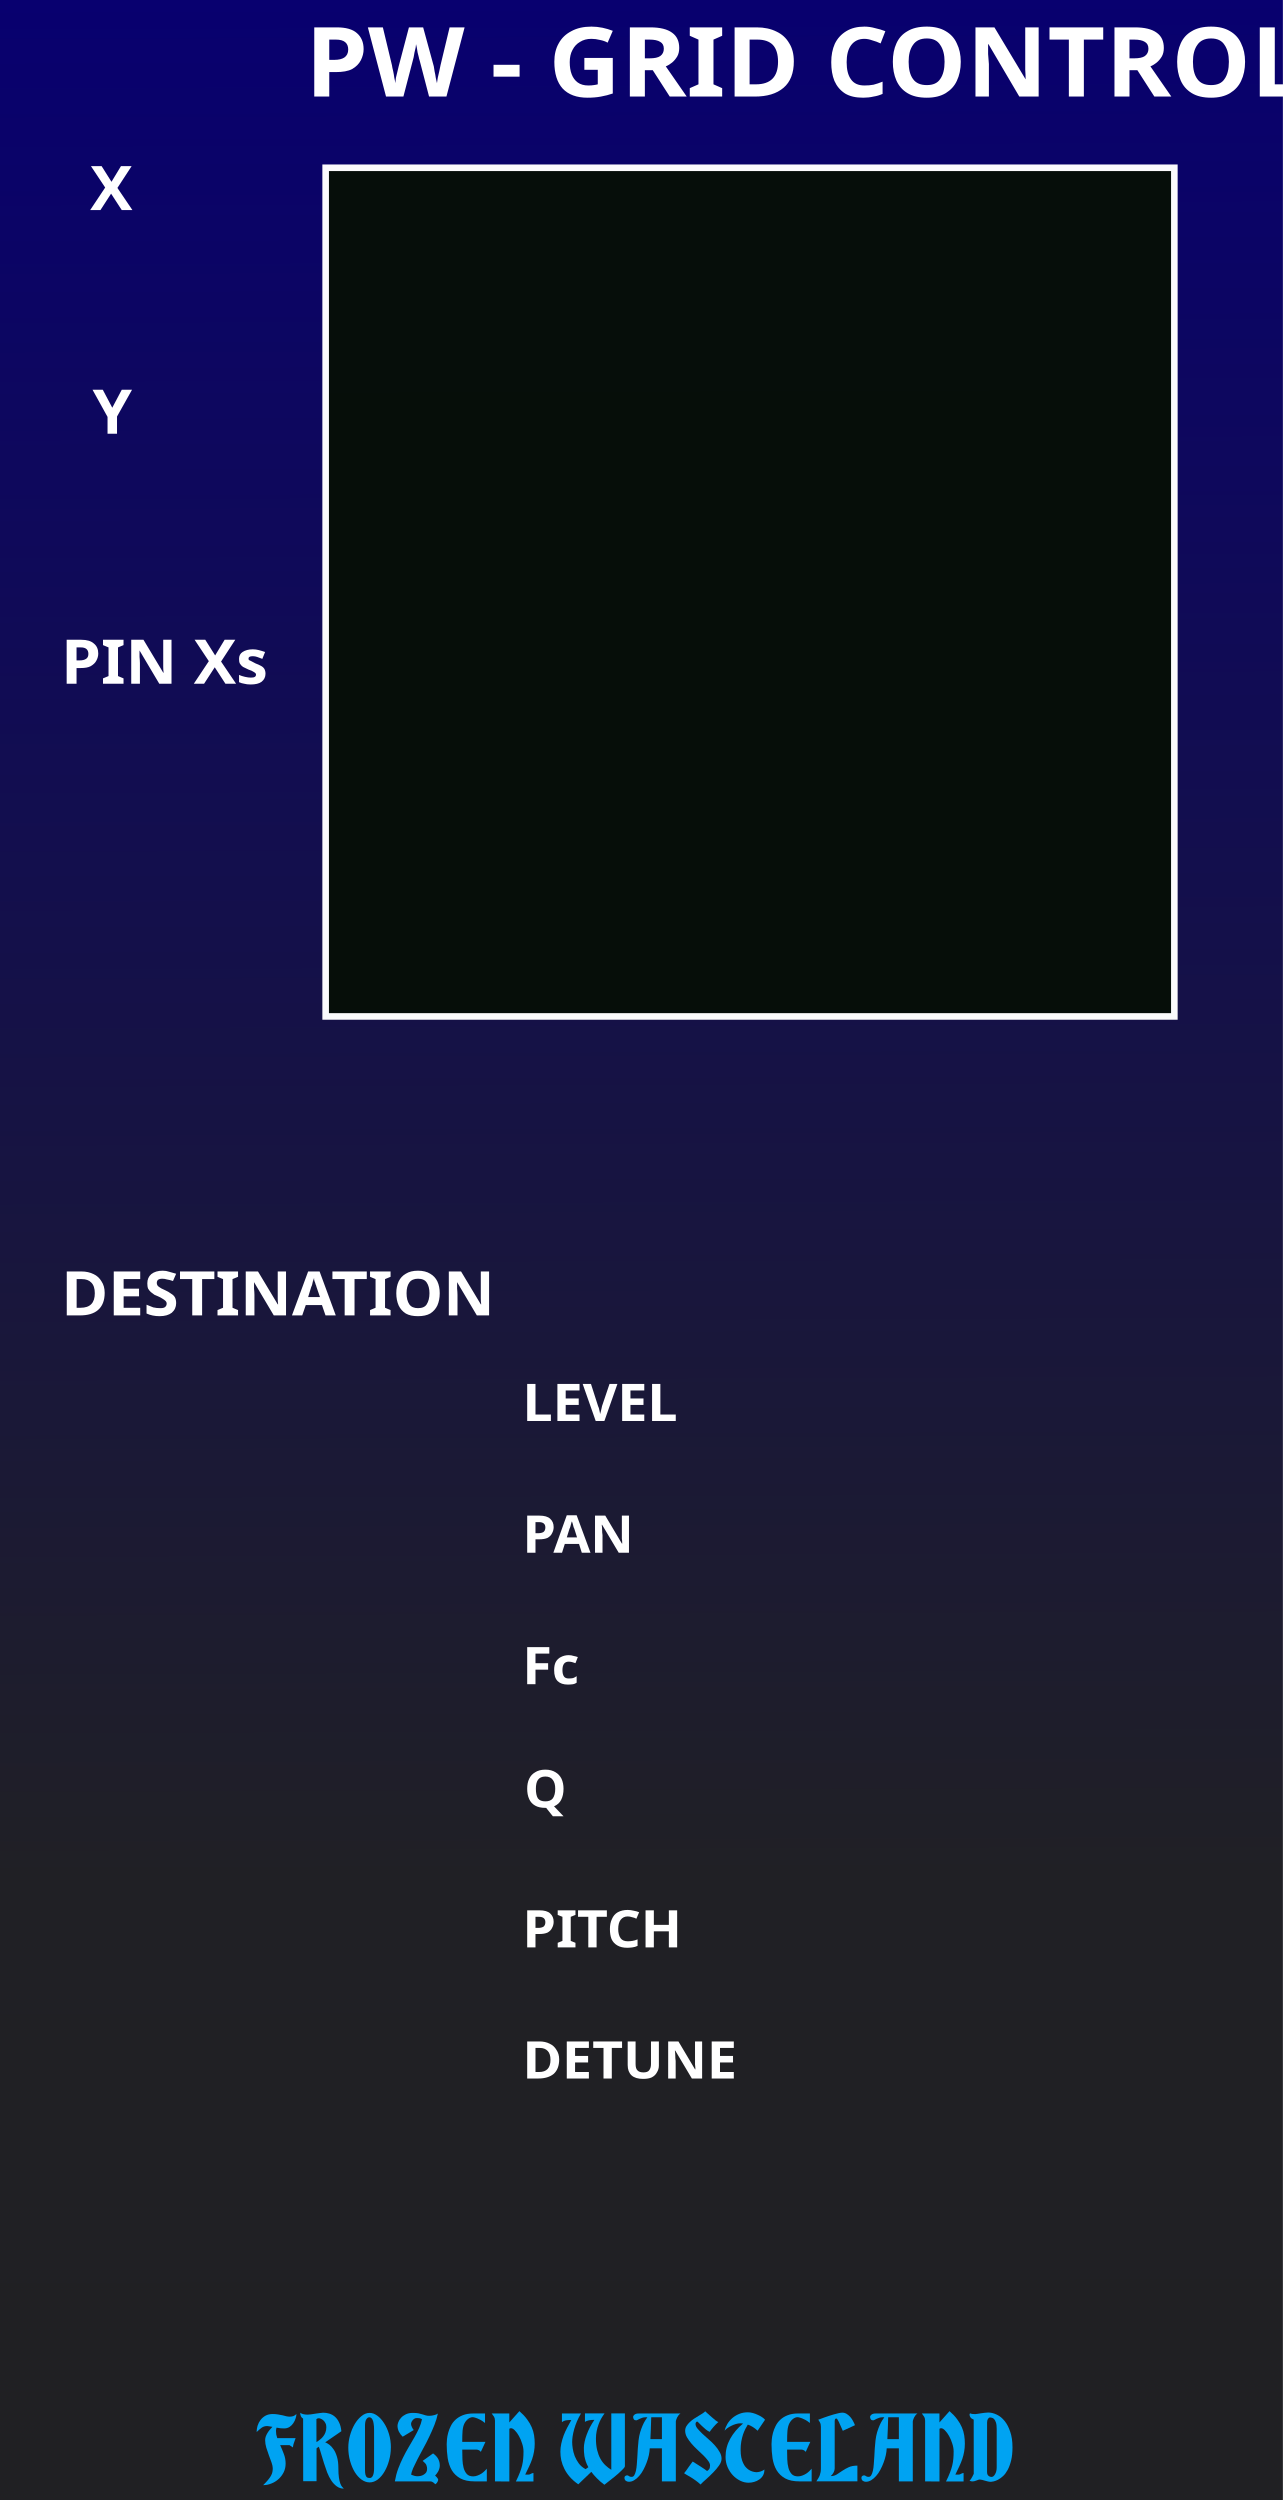
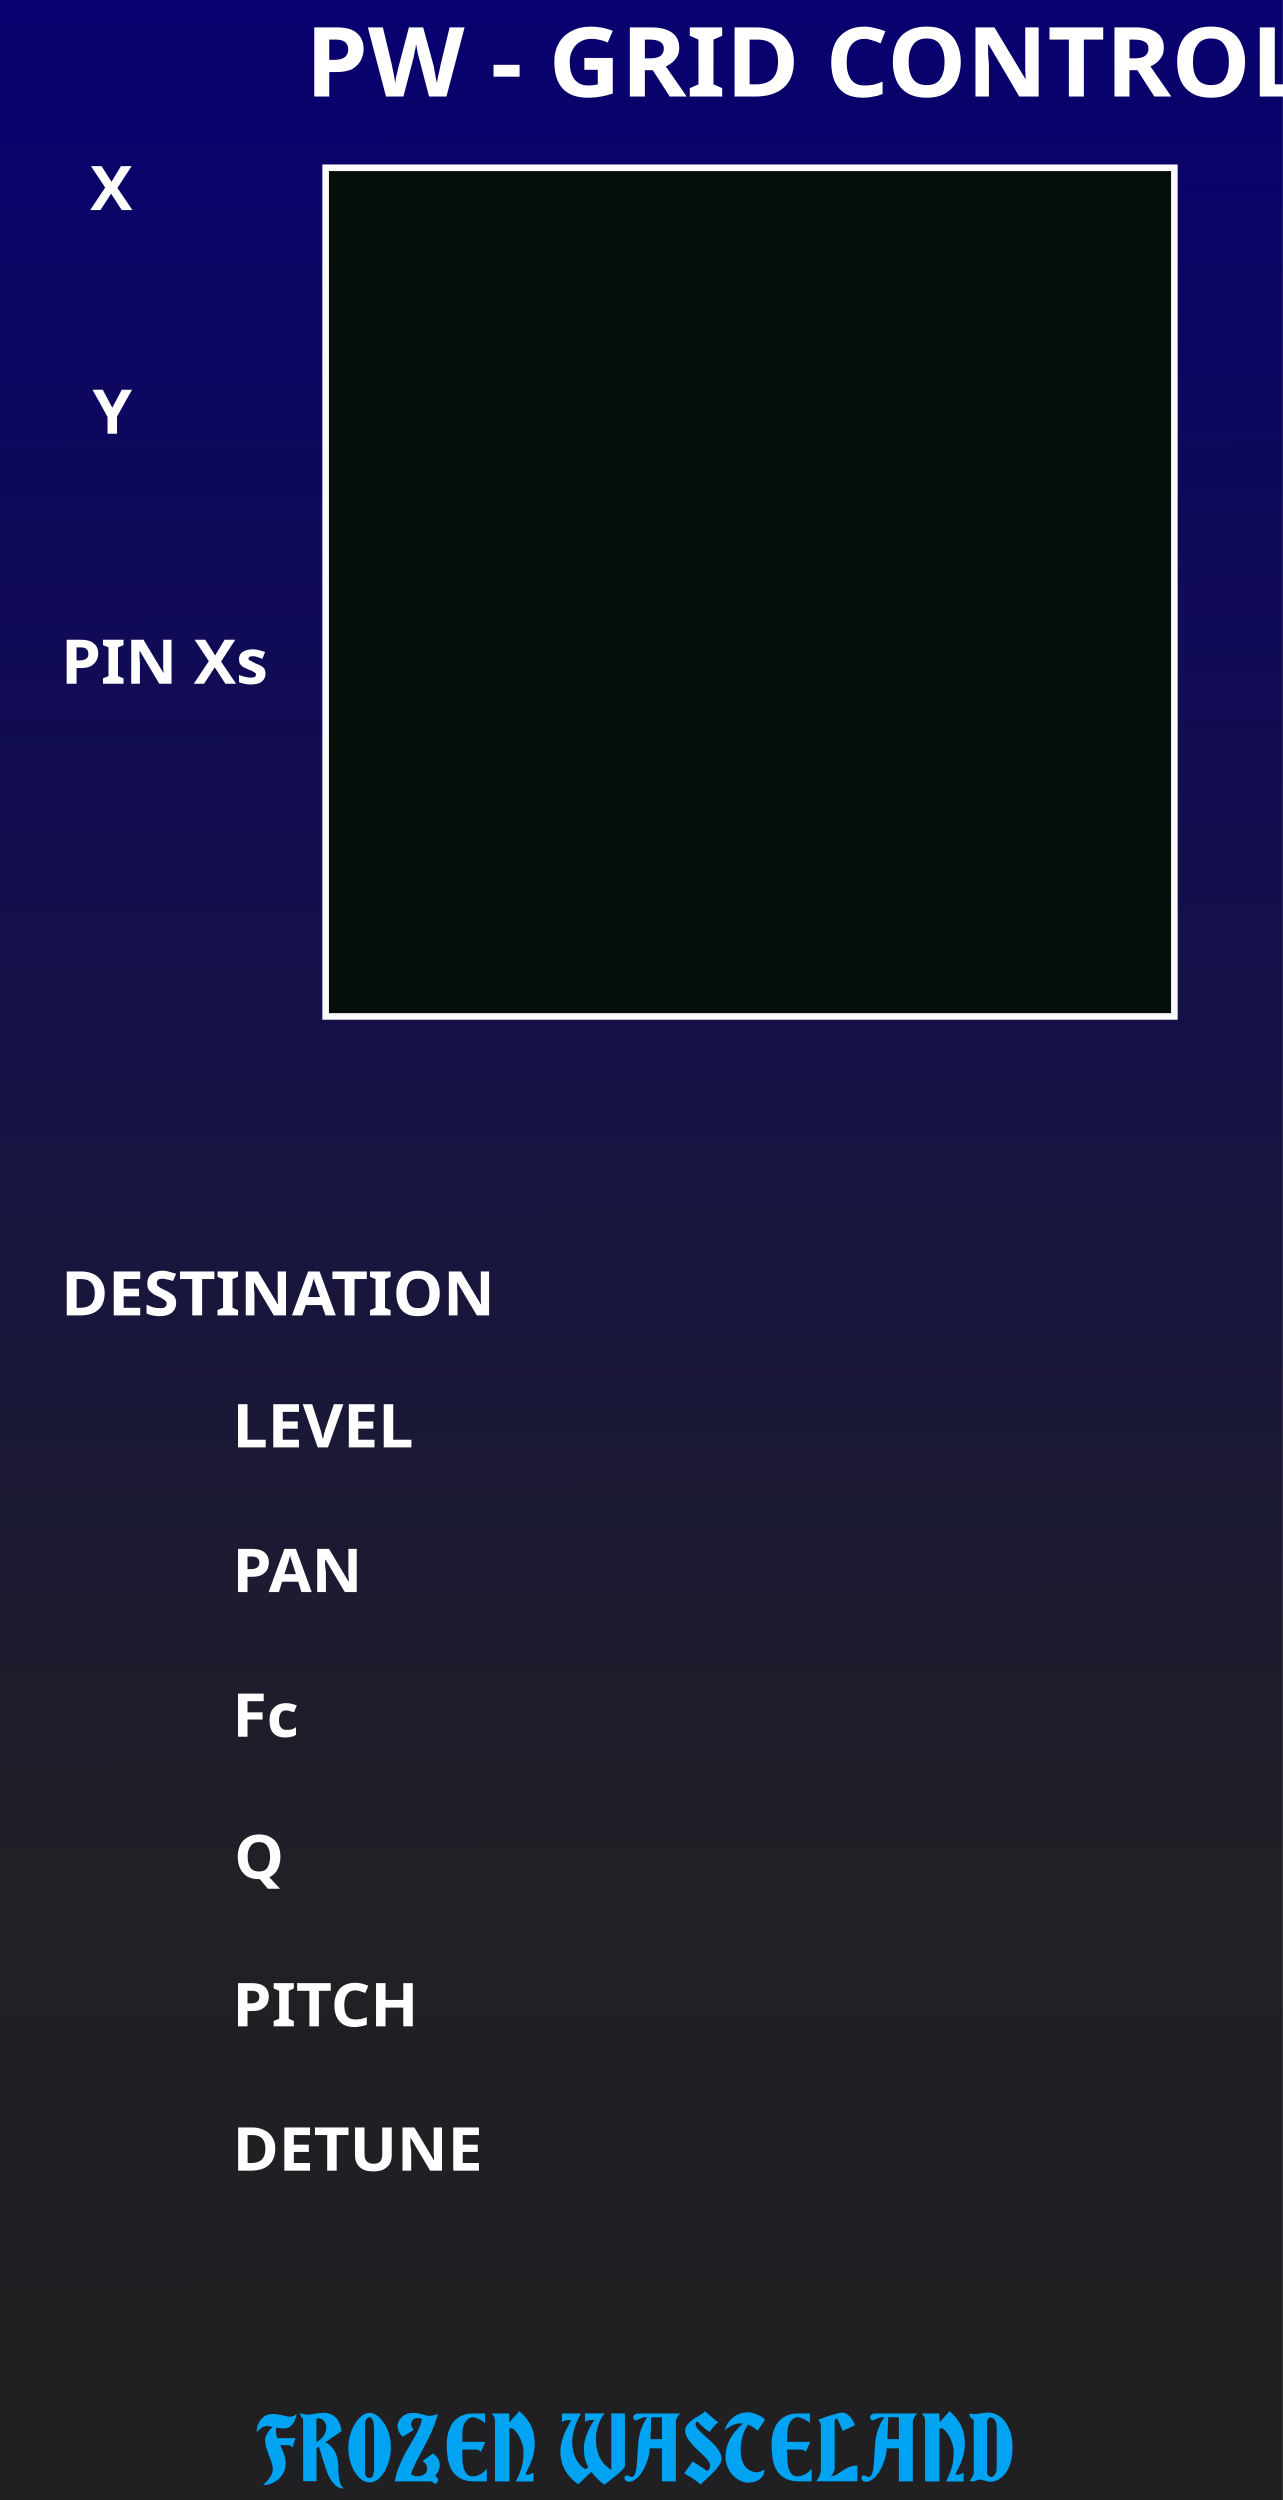
<svg xmlns="http://www.w3.org/2000/svg" xmlns:xlink="http://www.w3.org/1999/xlink" width="195" height="380" viewBox="0 0 51.594 100.542" version="1.1" id="svg11003">
  <defs id="defs10997">
    <linearGradient id="linearGradient4047">
      <stop style="stop-color:#202022;stop-opacity:1;" offset="0" id="stop3387" />
      <stop style="stop-color:#202025;stop-opacity:1;" offset=".3" id="stop3388" />
      <stop style="stop-color:#08006f;stop-opacity:1;" offset="1" id="stop3389" />
    </linearGradient>
    <linearGradient xlink:href="#linearGradient4047" id="linearGradient4049" x1="35.418" y1="158.333" x2="35.22" y2="50.462" gradientUnits="userSpaceOnUse" gradientTransform="matrix(0.5408089,0,0,1.00145,16.09922,-0.1464835)" />
  </defs>
  <g id="layer1" transform="translate(-35.14631,-50.389)">
    <path id="path33493" d="M 35.146,50.389 H 86.74 V 150.931 H 35.146 Z m 0,0" style="fill:url(#linearGradient4049);fill-opacity:1;fill-rule:nonzero;stroke:none;stroke-width:0.315" />
    <g style="font-style:normal;font-weight:normal;font-size:3.528px;line-height:1.25;font-family:sans-serif;letter-spacing:0px;word-spacing:0px;fill:#ffffff;fill-opacity:1;stroke:none;stroke-width:0.265" id="text5097" transform="matrix(1.034483,0,0,1.00145,-1.287785,-0.1464835)" />
    <g style="font-style:normal;font-variant:normal;font-weight:bold;font-stretch:normal;font-size:3.528px;line-height:1.25;font-family:Consolas;-inkscape-font-specification:'Consolas Bold';text-align:center;letter-spacing:0px;word-spacing:0px;text-anchor:middle;fill:#ffffff;fill-opacity:1;stroke:none;stroke-width:0.265" id="text373" transform="matrix(1.034483,0,0,1.00145,-1.287785,-0.1464835)" />
    <g style="font-style:normal;font-variant:normal;font-weight:bold;font-stretch:normal;font-size:13.333px;line-height:1.25;font-family:Consolas;-inkscape-font-specification:'Consolas Bold';text-align:center;letter-spacing:0px;word-spacing:0px;text-anchor:middle;fill:#ffffff;fill-opacity:1;stroke:none" id="flowRoot250" transform="matrix(1.034483,0,0,1.00145,-1.287785,-0.1464835)" />
    <g style="font-style:normal;font-variant:normal;font-weight:bold;font-stretch:normal;font-size:13.333px;line-height:1.25;font-family:Consolas;-inkscape-font-specification:'Consolas Bold';text-align:center;letter-spacing:0px;word-spacing:0px;text-anchor:middle;fill:#ffffff;fill-opacity:1;stroke:none" id="flowRoot53665" transform="matrix(1.034483,0,0,1.00145,-1.287785,-0.1464835)" />
    <g style="font-style:normal;font-variant:normal;font-weight:bold;font-stretch:normal;font-size:3.528px;line-height:1.25;font-family:Consolas;-inkscape-font-specification:'Consolas Bold';text-align:center;letter-spacing:0px;word-spacing:0px;text-anchor:middle;fill:#ffffff;fill-opacity:1;stroke:none;stroke-width:0.265" id="text53994" transform="matrix(1.034483,0,0,1.00145,-1.287785,-0.1464835)" />
    <g aria-label="FROZEN WASTELAND" style="font-style:normal;font-variant:normal;font-weight:bold;font-stretch:normal;font-size:3.528px;line-height:1.25;font-family:Consolas;-inkscape-font-specification:'Consolas Bold';text-align:start;letter-spacing:0px;word-spacing:0px;text-anchor:start;fill:#00a3f2;fill-opacity:1;stroke:none;stroke-width:0.265" id="text3885-7" transform="matrix(1.034483,0,0,1.00145,-34.94113,-0.1464835)">
      <path d="m 77.984,150.26 q 0.12,-0.12 0.191,-0.212 0.074,-0.092 0.113,-0.169 0.042,-0.078 0.053,-0.145 0.014,-0.071 0.014,-0.148 0,-0.095 -0.046,-0.229 -0.046,-0.134 -0.102,-0.286 -0.056,-0.152 -0.102,-0.31 -0.046,-0.159 -0.046,-0.303 0,-0.078 0.025,-0.152 0.028,-0.074 0.067,-0.141 0.042,-0.071 0.092,-0.131 0.049,-0.064 0.099,-0.113 -0.071,-0.014 -0.123,-0.021 -0.053,-0.011 -0.078,-0.011 -0.131,0 -0.222,0.071 -0.088,0.067 -0.191,0.169 0,-0.12 0.035,-0.247 0.039,-0.131 0.116,-0.236 0.078,-0.106 0.194,-0.173 0.12,-0.067 0.282,-0.067 0.113,0 0.208,0.018 0.099,0.014 0.18,0.035 0.081,0.021 0.148,0.039 0.067,0.014 0.12,0.014 0.081,0 0.141,-0.021 0.064,-0.025 0.123,-0.085 0,0.078 -0.032,0.176 -0.028,0.099 -0.088,0.191 -0.056,0.088 -0.148,0.152 -0.092,0.06 -0.212,0.06 -0.06,0 -0.138,-0.007 -0.074,-0.011 -0.155,-0.025 -0.007,0.025 -0.011,0.046 -0.004,0.021 -0.007,0.039 -0.004,0.021 -0.004,0.039 0,0.078 0.011,0.152 0.014,0.07 0.039,0.145 h 0.713 l -0.081,0.24 q -0.011,0.046 -0.014,0.067 -0.004,0.021 -0.011,0.067 l -0.131,-0.092 h -0.363 q 0.078,0.176 0.145,0.36 0.067,0.18 0.067,0.385 0,0.183 -0.074,0.342 -0.074,0.155 -0.198,0.272 -0.12,0.116 -0.279,0.18 -0.155,0.067 -0.321,0.067 z" style="font-style:normal;font-variant:normal;font-weight:normal;font-stretch:normal;font-family:'Bradley Gratis';-inkscape-font-specification:'Bradley Gratis';text-align:start;text-anchor:start;stroke-width:0.265" id="path7125" />
      <path d="m 80.054,148.532 q 0.071,-0.042 0.138,-0.099 0.071,-0.056 0.123,-0.127 0.056,-0.071 0.088,-0.162 0.035,-0.095 0.035,-0.212 0,-0.099 -0.039,-0.166 -0.035,-0.071 -0.085,-0.113 -0.049,-0.042 -0.099,-0.06 -0.046,-0.018 -0.071,-0.018 -0.028,0 -0.053,0.011 -0.021,0.011 -0.039,0.025 z m -0.519,-0.942 q -0.113,-0.064 -0.113,-0.236 0.032,0.032 0.113,0.056 0.081,0.021 0.173,0.021 0.046,0 0.131,-0.011 0.085,-0.014 0.173,-0.028 0.092,-0.014 0.173,-0.025 0.085,-0.014 0.131,-0.014 0.116,0 0.233,0.035 0.116,0.035 0.215,0.12 0.099,0.085 0.166,0.229 0.071,0.141 0.092,0.36 l -0.628,0.445 q 0.071,0.028 0.159,0.095 0.088,0.067 0.166,0.187 0.081,0.12 0.134,0.307 0.053,0.183 0.053,0.452 0,0.233 0.021,0.377 0.021,0.145 0.053,0.233 0.032,0.088 0.067,0.131 0.039,0.046 0.071,0.078 -0.155,0 -0.275,-0.092 -0.12,-0.088 -0.212,-0.233 -0.092,-0.145 -0.162,-0.328 -0.067,-0.183 -0.123,-0.37 -0.056,-0.187 -0.106,-0.36 -0.046,-0.173 -0.095,-0.3 -0.025,0.018 -0.049,0.035 -0.021,0.014 -0.039,0.032 v 1.319 h -0.519 z" style="font-style:normal;font-variant:normal;font-weight:normal;font-stretch:normal;font-family:'Bradley Gratis';-inkscape-font-specification:'Bradley Gratis';text-align:start;text-anchor:start;stroke-width:0.265" id="path7127" />
      <path d="m 81.941,149.64 q 0,0.12 0.014,0.187 0.018,0.067 0.042,0.102 0.028,0.032 0.064,0.039 0.035,0.007 0.071,0.007 0.071,0 0.116,-0.095 0.046,-0.099 0.046,-0.3 v -1.531 q 0,-0.159 -0.018,-0.258 -0.014,-0.102 -0.042,-0.155 -0.025,-0.056 -0.06,-0.078 -0.032,-0.021 -0.064,-0.021 -0.067,0 -0.12,0.085 -0.049,0.081 -0.049,0.261 z m 1.005,-0.885 q 0,0.258 -0.067,0.508 -0.064,0.25 -0.176,0.448 -0.109,0.198 -0.261,0.321 -0.152,0.12 -0.321,0.12 -0.159,0 -0.31,-0.109 -0.148,-0.109 -0.265,-0.3 -0.113,-0.191 -0.183,-0.445 -0.071,-0.254 -0.071,-0.543 0,-0.236 0.064,-0.483 0.067,-0.25 0.18,-0.452 0.113,-0.201 0.265,-0.328 0.152,-0.131 0.321,-0.131 0.148,0 0.293,0.109 0.148,0.109 0.265,0.3 0.12,0.187 0.194,0.441 0.074,0.254 0.074,0.543 z" style="font-style:normal;font-variant:normal;font-weight:normal;font-stretch:normal;font-family:'Bradley Gratis';-inkscape-font-specification:'Bradley Gratis';text-align:start;text-anchor:start;stroke-width:0.265" id="path7129" />
      <path d="m 83.101,150.112 q 0.046,-0.272 0.131,-0.512 0.088,-0.24 0.194,-0.459 0.106,-0.219 0.219,-0.416 0.116,-0.201 0.219,-0.388 0.102,-0.187 0.18,-0.363 0.078,-0.18 0.113,-0.36 -0.028,-0.018 -0.067,-0.032 -0.035,-0.014 -0.138,-0.014 -0.053,0 -0.095,0.028 -0.039,0.025 -0.067,0.064 -0.028,0.035 -0.046,0.078 -0.014,0.039 -0.014,0.064 0,0.028 0.011,0.067 0.014,0.035 0.028,0.071 0.018,0.035 0.035,0.067 0.018,0.028 0.032,0.042 l -0.43,0.268 q -0.085,-0.081 -0.145,-0.198 -0.056,-0.12 -0.056,-0.24 0,-0.06 0.032,-0.148 0.032,-0.088 0.102,-0.169 0.071,-0.085 0.183,-0.141 0.116,-0.06 0.282,-0.06 0.131,0 0.219,0.018 0.088,0.018 0.155,0.042 0.067,0.021 0.123,0.039 0.06,0.018 0.134,0.018 0.046,0 0.099,-0.007 0.053,-0.007 0.099,-0.021 0.046,-0.014 0.081,-0.028 0.039,-0.018 0.06,-0.039 -0.042,0.222 -0.134,0.462 -0.092,0.24 -0.205,0.48 -0.109,0.24 -0.233,0.469 -0.12,0.229 -0.222,0.43 -0.099,0.198 -0.169,0.36 -0.067,0.159 -0.074,0.261 0.141,0.06 0.24,0.06 0.064,0 0.131,-0.014 0.067,-0.018 0.12,-0.053 0.056,-0.035 0.092,-0.088 0.035,-0.057 0.035,-0.134 0,-0.078 -0.018,-0.127 -0.014,-0.053 -0.039,-0.085 -0.025,-0.035 -0.056,-0.06 -0.032,-0.028 -0.06,-0.056 l 0.406,-0.3 q 0.141,0.106 0.201,0.226 0.06,0.12 0.06,0.261 0,0.067 -0.021,0.131 -0.018,0.06 -0.046,0.113 -0.025,0.049 -0.06,0.092 -0.032,0.042 -0.056,0.067 l 0.06,0.06 q 0.018,0.018 0.039,0.053 0.021,0.032 0.021,0.056 0,0.028 -0.025,0.081 -0.021,0.056 -0.088,0.099 -0.025,-0.032 -0.056,-0.057 -0.028,-0.021 -0.06,-0.039 -0.032,-0.018 -0.067,-0.018 z" style="font-style:normal;font-variant:normal;font-weight:normal;font-stretch:normal;font-family:'Bradley Gratis';-inkscape-font-specification:'Bradley Gratis';text-align:start;text-anchor:start;stroke-width:0.265" id="path7131" />
      <path d="m 86.607,147.385 v 0.381 q -0.039,-0.035 -0.102,-0.078 -0.06,-0.042 -0.131,-0.074 -0.067,-0.035 -0.134,-0.056 -0.067,-0.025 -0.113,-0.025 -0.085,0 -0.173,0.067 -0.088,0.067 -0.145,0.18 -0.056,0.109 -0.074,0.289 -0.014,0.176 -0.014,0.455 h 0.903 l -0.18,0.402 q -0.035,-0.053 -0.085,-0.071 -0.046,-0.021 -0.085,-0.021 H 85.722 q 0,0.201 0.007,0.395 0.007,0.191 0.046,0.342 0.042,0.152 0.127,0.247 0.085,0.092 0.243,0.092 0.085,0 0.166,-0.032 0.085,-0.032 0.155,-0.078 0.071,-0.049 0.123,-0.102 0.056,-0.053 0.088,-0.095 v 0.508 h -0.476 q -0.342,0 -0.554,-0.12 -0.212,-0.123 -0.332,-0.328 -0.116,-0.208 -0.159,-0.48 -0.039,-0.272 -0.039,-0.568 0,-0.074 0.011,-0.194 0.011,-0.123 0.046,-0.258 0.035,-0.138 0.102,-0.275 0.067,-0.141 0.18,-0.25 0.116,-0.113 0.286,-0.183 0.169,-0.071 0.409,-0.071 z" style="font-style:normal;font-variant:normal;font-weight:normal;font-stretch:normal;font-family:'Bradley Gratis';-inkscape-font-specification:'Bradley Gratis';text-align:start;text-anchor:start;stroke-width:0.265" id="path7133" />
      <path d="m 86.994,150.112 v -2.438 q 0,-0.099 -0.042,-0.166 -0.042,-0.071 -0.085,-0.123 h 0.684 v 0.36 l 0.392,-0.455 q 0.18,0.162 0.296,0.325 0.116,0.159 0.183,0.321 0.067,0.159 0.092,0.325 0.025,0.162 0.025,0.335 0,0.169 -0.028,0.325 -0.025,0.152 -0.074,0.3 -0.049,0.148 -0.12,0.3 -0.067,0.152 -0.148,0.318 h 0.127 q 0.046,0 0.095,-0.032 0.049,-0.032 0.099,-0.032 v 0.339 h -0.684 q 0.095,-0.194 0.152,-0.349 0.06,-0.155 0.092,-0.296 0.032,-0.141 0.042,-0.275 0.011,-0.134 0.011,-0.286 0,-0.152 -0.053,-0.314 -0.049,-0.166 -0.123,-0.303 -0.074,-0.138 -0.159,-0.226 -0.081,-0.088 -0.148,-0.088 -0.042,0 -0.067,0.021 v 2.117 z" style="font-style:normal;font-variant:normal;font-weight:normal;font-stretch:normal;font-family:'Bradley Gratis';-inkscape-font-specification:'Bradley Gratis';text-align:start;text-anchor:start;stroke-width:0.265" id="path7135" />
      <path d="m 90.232,150.229 q -0.191,-0.138 -0.325,-0.293 -0.134,-0.159 -0.215,-0.328 -0.081,-0.169 -0.12,-0.342 -0.035,-0.176 -0.035,-0.346 0,-0.166 0.035,-0.328 0.035,-0.166 0.092,-0.325 0.06,-0.162 0.138,-0.314 0.078,-0.155 0.159,-0.303 h -0.021 q -0.011,0 -0.025,0 -0.011,-0.004 -0.028,-0.004 -0.056,0 -0.138,0.014 -0.078,0.014 -0.152,0.071 v -0.346 h 0.741 q -0.092,0.159 -0.159,0.321 -0.064,0.159 -0.106,0.31 -0.039,0.148 -0.06,0.282 -0.018,0.131 -0.018,0.236 0,0.106 0.021,0.254 0.021,0.148 0.078,0.307 0.06,0.155 0.159,0.296 0.102,0.141 0.265,0.229 l 0.106,-0.078 q -0.064,-0.12 -0.099,-0.229 -0.035,-0.113 -0.053,-0.212 -0.014,-0.099 -0.018,-0.18 -0.004,-0.085 -0.004,-0.152 0,-0.109 0.028,-0.247 0.028,-0.138 0.081,-0.286 0.053,-0.148 0.127,-0.3 0.078,-0.152 0.173,-0.296 -0.134,0 -0.222,0.021 -0.085,0.021 -0.145,0.06 v -0.339 h 0.762 q -0.064,0.088 -0.127,0.201 -0.06,0.109 -0.106,0.24 -0.046,0.127 -0.074,0.272 -0.028,0.145 -0.028,0.296 0,0.258 0.046,0.459 0.046,0.198 0.127,0.349 0.081,0.152 0.191,0.261 0.109,0.109 0.233,0.187 v -2.265 h 0.529 v 2.12 q 0,0.025 -0.035,0.071 -0.035,0.042 -0.092,0.099 -0.053,0.057 -0.127,0.123 -0.071,0.064 -0.145,0.127 -0.176,0.148 -0.399,0.325 -0.173,-0.134 -0.296,-0.265 -0.123,-0.131 -0.212,-0.254 z" style="font-style:normal;font-variant:normal;font-weight:normal;font-stretch:normal;font-family:'Bradley Gratis';-inkscape-font-specification:'Bradley Gratis';text-align:start;text-anchor:start;stroke-width:0.265" id="path7137" />
      <path d="m 93.484,148.415 v -0.878 h -0.416 q -0.004,0.236 -0.014,0.469 -0.007,0.229 -0.018,0.409 z m 0.72,-1.03 q -0.039,0.028 -0.074,0.071 -0.032,0.042 -0.056,0.092 -0.021,0.046 -0.035,0.092 -0.014,0.042 -0.014,0.074 v 2.399 H 93.484 v -1.33 h -0.473 q -0.004,0.127 -0.035,0.279 -0.032,0.148 -0.088,0.3 -0.053,0.148 -0.127,0.289 -0.071,0.138 -0.162,0.243 -0.088,0.106 -0.191,0.169 -0.099,0.064 -0.208,0.064 -0.071,0 -0.123,-0.042 -0.049,-0.042 -0.049,-0.12 0,-0.049 0.032,-0.07 0.032,-0.025 0.067,-0.025 0.032,0 0.049,0.011 0.018,0.007 0.032,0.021 0.018,0.011 0.039,0.021 0.021,0.007 0.06,0.007 0.064,0 0.102,-0.064 0.039,-0.067 0.064,-0.176 0.025,-0.113 0.035,-0.258 0.014,-0.148 0.021,-0.31 0.007,-0.162 0.018,-0.328 0.011,-0.169 0.028,-0.325 0.021,-0.183 0.064,-0.335 0.046,-0.152 0.095,-0.268 0.049,-0.116 0.099,-0.198 0.049,-0.081 0.085,-0.131 h -0.078 q -0.067,0 -0.123,0.021 -0.056,0.018 -0.102,0.042 -0.042,0.021 -0.078,0.042 -0.032,0.018 -0.056,0.018 -0.06,0 -0.088,-0.042 -0.028,-0.042 -0.028,-0.095 0,-0.049 0.053,-0.092 0.056,-0.046 0.155,-0.046 z" style="font-style:normal;font-variant:normal;font-weight:normal;font-stretch:normal;font-family:'Bradley Gratis';-inkscape-font-specification:'Bradley Gratis';text-align:start;text-anchor:start;stroke-width:0.265" id="path7139" />
      <path d="m 94.984,150.236 q -0.081,-0.081 -0.187,-0.159 -0.102,-0.078 -0.201,-0.138 -0.095,-0.06 -0.169,-0.102 -0.071,-0.042 -0.081,-0.053 0.035,-0.042 0.088,-0.116 0.053,-0.078 0.102,-0.152 0.053,-0.074 0.092,-0.131 0.042,-0.06 0.053,-0.071 0.049,0.032 0.134,0.088 0.088,0.053 0.173,0.113 0.088,0.06 0.159,0.109 0.071,0.049 0.092,0.07 0.049,-0.028 0.081,-0.074 0.035,-0.046 0.035,-0.148 0,-0.088 -0.074,-0.187 -0.071,-0.099 -0.176,-0.208 -0.106,-0.109 -0.233,-0.229 -0.127,-0.12 -0.233,-0.247 -0.106,-0.127 -0.18,-0.258 -0.071,-0.131 -0.071,-0.268 0,-0.099 0.049,-0.183 0.053,-0.088 0.131,-0.162 0.078,-0.078 0.169,-0.138 0.095,-0.064 0.18,-0.116 0.088,-0.056 0.155,-0.099 0.067,-0.046 0.095,-0.081 0.021,0.018 0.092,0.088 0.074,0.067 0.159,0.145 0.085,0.078 0.159,0.138 0.078,0.06 0.102,0.06 -0.035,0.028 -0.088,0.085 -0.049,0.053 -0.102,0.113 -0.049,0.06 -0.092,0.116 -0.039,0.053 -0.056,0.081 -0.081,-0.035 -0.162,-0.106 -0.081,-0.071 -0.148,-0.138 -0.067,-0.067 -0.113,-0.116 -0.046,-0.053 -0.06,-0.053 -0.028,0 -0.049,0.032 -0.018,0.028 -0.018,0.067 0,0.085 0.074,0.18 0.078,0.095 0.187,0.205 0.113,0.106 0.243,0.226 0.134,0.116 0.243,0.243 0.113,0.127 0.187,0.265 0.078,0.134 0.078,0.275 0,0.127 -0.095,0.268 -0.095,0.141 -0.229,0.282 -0.131,0.138 -0.268,0.265 -0.138,0.123 -0.226,0.219 z" style="font-style:normal;font-variant:normal;font-weight:normal;font-stretch:normal;font-family:'Bradley Gratis';-inkscape-font-specification:'Bradley Gratis';text-align:start;text-anchor:start;stroke-width:0.265" id="path7141" />
      <path d="m 97.469,149.636 q 0,0.138 -0.056,0.24 -0.056,0.099 -0.148,0.162 -0.088,0.064 -0.198,0.095 -0.109,0.032 -0.215,0.032 -0.166,0 -0.325,-0.081 -0.159,-0.081 -0.286,-0.219 -0.127,-0.141 -0.205,-0.328 -0.078,-0.191 -0.078,-0.409 0,-0.392 0.18,-0.727 0.18,-0.339 0.501,-0.614 -0.028,-0.004 -0.053,-0.004 -0.021,-0.004 -0.046,-0.004 -0.085,0 -0.18,0.028 -0.095,0.028 -0.18,0.074 -0.085,0.042 -0.155,0.095 -0.067,0.053 -0.102,0.099 0.028,-0.138 0.106,-0.272 0.078,-0.134 0.194,-0.236 0.116,-0.102 0.268,-0.166 0.152,-0.064 0.332,-0.064 0.092,0 0.194,0.028 0.102,0.028 0.194,0.074 0.095,0.042 0.169,0.095 0.074,0.053 0.113,0.102 l -0.289,0.441 q -0.176,-0.173 -0.381,-0.247 -0.046,0.074 -0.095,0.176 -0.049,0.099 -0.092,0.226 -0.039,0.127 -0.067,0.282 -0.025,0.152 -0.025,0.332 0,0.169 0.025,0.3 0.028,0.131 0.071,0.226 0.042,0.095 0.095,0.159 0.056,0.064 0.113,0.106 0.134,0.095 0.307,0.106 0.071,0 0.162,-0.028 0.095,-0.032 0.152,-0.081 z" style="font-style:normal;font-variant:normal;font-weight:normal;font-stretch:normal;font-family:'Bradley Gratis';-inkscape-font-specification:'Bradley Gratis';text-align:start;text-anchor:start;stroke-width:0.265" id="path7143" />
      <path d="m 99.237,147.385 v 0.381 q -0.039,-0.035 -0.102,-0.078 -0.06,-0.042 -0.131,-0.074 -0.067,-0.035 -0.134,-0.056 -0.067,-0.025 -0.113,-0.025 -0.085,0 -0.173,0.067 -0.088,0.067 -0.145,0.18 -0.056,0.109 -0.074,0.289 -0.014,0.176 -0.014,0.455 h 0.903 l -0.18,0.402 q -0.035,-0.053 -0.085,-0.071 -0.046,-0.021 -0.085,-0.021 h -0.554 q 0,0.201 0.007,0.395 0.007,0.191 0.046,0.342 0.042,0.152 0.127,0.247 0.085,0.092 0.243,0.092 0.085,0 0.166,-0.032 0.085,-0.032 0.155,-0.078 0.071,-0.049 0.123,-0.102 0.056,-0.053 0.088,-0.095 v 0.508 h -0.476 q -0.342,0 -0.554,-0.12 -0.212,-0.123 -0.332,-0.328 -0.116,-0.208 -0.159,-0.48 -0.039,-0.272 -0.039,-0.568 0,-0.074 0.011,-0.194 0.011,-0.123 0.046,-0.258 0.035,-0.138 0.102,-0.275 0.067,-0.141 0.18,-0.25 0.116,-0.113 0.286,-0.183 0.169,-0.071 0.409,-0.071 z" style="font-style:normal;font-variant:normal;font-weight:normal;font-stretch:normal;font-family:'Bradley Gratis';-inkscape-font-specification:'Bradley Gratis';text-align:start;text-anchor:start;stroke-width:0.265" id="path7145" />
      <path d="m 100.516,148.08 q -0.088,-0.212 -0.152,-0.353 -0.064,-0.141 -0.099,-0.141 -0.039,0 -0.053,0.035 -0.011,0.032 -0.011,0.056 v 1.912 q 0,0.078 -0.042,0.162 -0.042,0.085 -0.113,0.148 0.131,0 0.233,-0.064 0.102,-0.067 0.212,-0.145 0.113,-0.081 0.25,-0.145 0.138,-0.067 0.342,-0.067 v 0.631 h -1.595 q 0.046,-0.067 0.078,-0.127 0.035,-0.06 0.056,-0.12 0.021,-0.06 0.032,-0.127 0.011,-0.067 0.011,-0.148 v -1.669 q 0,-0.113 -0.042,-0.183 -0.042,-0.074 -0.06,-0.102 0.014,-0.004 0.071,-0.025 0.06,-0.025 0.145,-0.056 0.085,-0.032 0.187,-0.067 0.102,-0.035 0.201,-0.064 0.099,-0.032 0.187,-0.049 0.088,-0.021 0.145,-0.021 0.088,0 0.166,0.049 0.078,0.049 0.141,0.123 0.064,0.074 0.109,0.166 0.046,0.088 0.074,0.166 z" style="font-style:normal;font-variant:normal;font-weight:normal;font-stretch:normal;font-family:'Bradley Gratis';-inkscape-font-specification:'Bradley Gratis';text-align:start;text-anchor:start;stroke-width:0.265" id="path7147" />
      <path d="m 102.696,148.415 v -0.878 h -0.416 q -0.004,0.236 -0.014,0.469 -0.007,0.229 -0.018,0.409 z m 0.72,-1.03 q -0.039,0.028 -0.074,0.071 -0.032,0.042 -0.056,0.092 -0.021,0.046 -0.035,0.092 -0.014,0.042 -0.014,0.074 v 2.399 H 102.696 v -1.33 h -0.473 q -0.004,0.127 -0.035,0.279 -0.032,0.148 -0.088,0.3 -0.053,0.148 -0.127,0.289 -0.07,0.138 -0.162,0.243 -0.088,0.106 -0.191,0.169 -0.099,0.064 -0.208,0.064 -0.071,0 -0.123,-0.042 -0.049,-0.042 -0.049,-0.12 0,-0.049 0.032,-0.07 0.032,-0.025 0.067,-0.025 0.032,0 0.049,0.011 0.018,0.007 0.032,0.021 0.018,0.011 0.039,0.021 0.021,0.007 0.06,0.007 0.064,0 0.102,-0.064 0.039,-0.067 0.064,-0.176 0.025,-0.113 0.035,-0.258 0.014,-0.148 0.021,-0.31 0.007,-0.162 0.018,-0.328 0.011,-0.169 0.028,-0.325 0.021,-0.183 0.064,-0.335 0.046,-0.152 0.095,-0.268 0.049,-0.116 0.099,-0.198 0.049,-0.081 0.085,-0.131 h -0.078 q -0.067,0 -0.123,0.021 -0.056,0.018 -0.102,0.042 -0.042,0.021 -0.078,0.042 -0.032,0.018 -0.056,0.018 -0.06,0 -0.088,-0.042 -0.028,-0.042 -0.028,-0.095 0,-0.049 0.053,-0.092 0.056,-0.046 0.155,-0.046 z" style="font-style:normal;font-variant:normal;font-weight:normal;font-stretch:normal;font-family:'Bradley Gratis';-inkscape-font-specification:'Bradley Gratis';text-align:start;text-anchor:start;stroke-width:0.265" id="path7149" />
      <path d="m 103.716,150.112 v -2.438 q 0,-0.099 -0.042,-0.166 -0.042,-0.071 -0.085,-0.123 h 0.684 v 0.36 l 0.392,-0.455 q 0.18,0.162 0.296,0.325 0.116,0.159 0.183,0.321 0.067,0.159 0.092,0.325 0.025,0.162 0.025,0.335 0,0.169 -0.028,0.325 -0.025,0.152 -0.074,0.3 -0.049,0.148 -0.12,0.3 -0.067,0.152 -0.148,0.318 h 0.127 q 0.046,0 0.095,-0.032 0.049,-0.032 0.099,-0.032 v 0.339 h -0.684 q 0.095,-0.194 0.152,-0.349 0.06,-0.155 0.092,-0.296 0.032,-0.141 0.042,-0.275 0.011,-0.134 0.011,-0.286 0,-0.152 -0.053,-0.314 -0.049,-0.166 -0.123,-0.303 -0.074,-0.138 -0.159,-0.226 -0.081,-0.088 -0.148,-0.088 -0.042,0 -0.067,0.021 v 2.117 z" style="font-style:normal;font-variant:normal;font-weight:normal;font-stretch:normal;font-family:'Bradley Gratis';-inkscape-font-specification:'Bradley Gratis';text-align:start;text-anchor:start;stroke-width:0.265" id="path7151" />
      <path d="m 105.605,147.632 q -0.092,-0.039 -0.127,-0.095 -0.035,-0.056 -0.035,-0.106 0,-0.042 0.028,-0.053 0.028,0.018 0.078,0.025 0.049,0.007 0.113,0.007 0.032,0 0.088,-0.011 0.06,-0.011 0.131,-0.021 0.071,-0.011 0.145,-0.021 0.078,-0.011 0.145,-0.011 0.162,0 0.332,0.085 0.169,0.081 0.303,0.254 0.134,0.169 0.219,0.434 0.088,0.261 0.088,0.624 0,0.307 -0.053,0.529 -0.053,0.222 -0.134,0.377 -0.081,0.155 -0.18,0.25 -0.099,0.092 -0.194,0.145 -0.092,0.049 -0.169,0.067 -0.074,0.018 -0.109,0.018 -0.053,0 -0.113,-0.014 -0.06,-0.014 -0.12,-0.032 -0.057,-0.018 -0.109,-0.032 -0.049,-0.014 -0.085,-0.014 -0.039,0 -0.07,0.014 -0.032,0.011 -0.067,0.025 -0.032,0.011 -0.071,0.025 -0.039,0.011 -0.088,0.011 -0.018,0 -0.039,-0.004 -0.018,-0.004 -0.035,-0.011 -0.018,-0.007 -0.035,-0.018 0.028,-0.018 0.056,-0.06 0.028,-0.046 0.053,-0.095 0.028,-0.053 0.056,-0.116 z m 0.519,2.103 q 0,0.074 0.025,0.116 0.028,0.039 0.06,0.057 0.039,0.021 0.085,0.025 0.081,0 0.141,-0.109 0.064,-0.109 0.064,-0.279 v -1.549 q 0,-0.166 -0.032,-0.258 -0.032,-0.092 -0.074,-0.134 -0.042,-0.042 -0.085,-0.049 -0.042,-0.011 -0.067,-0.011 -0.042,0 -0.081,0.056 -0.035,0.057 -0.035,0.148 z" style="font-style:normal;font-variant:normal;font-weight:normal;font-stretch:normal;font-family:'Bradley Gratis';-inkscape-font-specification:'Bradley Gratis';text-align:start;text-anchor:start;stroke-width:0.265" id="path7153" />
    </g>
    <flowRoot xml:space="preserve" id="flowRoot2363" style="font-style:normal;font-variant:normal;font-weight:bold;font-stretch:normal;font-size:13.333px;line-height:1.25;font-family:Consolas;-inkscape-font-specification:'Consolas Bold';text-align:center;letter-spacing:0px;word-spacing:0px;text-anchor:middle;fill:#000000;fill-opacity:1;stroke:none" transform="matrix(1.034483,0,0,1.00145,-1.287785,-0.1464835)">
      <flowRegion id="flowRegion2365">
        <rect id="rect2367" width="268.669" height="29.026" x="-27.546" y="158.641" />
      </flowRegion>
      <flowPara id="flowPara2369" />
    </flowRoot>
    <text xml:space="preserve" style="font-style:normal;font-variant:normal;font-weight:bold;font-stretch:normal;font-size:3.591px;line-height:1.25;font-family:Consolas;-inkscape-font-specification:'Consolas Bold';text-align:start;letter-spacing:0px;word-spacing:0px;text-anchor:start;fill:#ffffff;fill-opacity:1;stroke:none;stroke-width:0.269" x="46.658" y="55.159" id="text3885" transform="scale(1.016359,0.9839046)">
      <tspan x="46.658" y="55.159" style="font-style:normal;font-variant:normal;font-weight:bold;font-stretch:normal;font-size:3.95px;font-family:Homenaje;-inkscape-font-specification:'Homenaje Bold';text-align:start;text-anchor:start;fill:#ffffff;fill-opacity:1;stroke-width:0.269" id="tspan1013">PW - GRID CONTROL</tspan>
    </text>
    <text xml:space="preserve" style="font-style:normal;font-variant:normal;font-weight:bold;font-stretch:normal;font-size:3.591px;line-height:1.25;font-family:Calibri;-inkscape-font-specification:'Calibri Bold';letter-spacing:0px;word-spacing:0px;fill:#ffffff;fill-opacity:1;stroke:none;stroke-width:0.269" x="38.15" y="59.798" id="text5443-7-5-4" transform="scale(1.016359,0.9839046)">
      <tspan id="tspan5441-1-6-3" x="38.15" y="59.798" style="font-style:normal;font-variant:normal;font-weight:bold;font-stretch:normal;font-size:2.513px;font-family:Homenaje;-inkscape-font-specification:'Homenaje Bold';stroke-width:0.269">X</tspan>
    </text>
    <text xml:space="preserve" style="font-style:normal;font-variant:normal;font-weight:bold;font-stretch:normal;font-size:3.591px;line-height:1.25;font-family:'Labtop Secundo Superwide';-inkscape-font-specification:'Labtop Secundo Superwide Bold';text-align:center;letter-spacing:0px;word-spacing:0px;text-anchor:middle;fill:#000000;fill-opacity:1;stroke:none;stroke-width:0.269" x="70.401" y="137.097" id="text993" transform="scale(1.016359,0.9839046)">
      <tspan id="tspan991" x="70.401" y="140.335" style="stroke-width:0.269" />
    </text>
    <text xml:space="preserve" style="font-style:normal;font-variant:normal;font-weight:bold;font-stretch:normal;font-size:3.591px;line-height:1.25;font-family:'Labtop Secundo Superwide';-inkscape-font-specification:'Labtop Secundo Superwide Bold';text-align:center;letter-spacing:0px;word-spacing:0px;text-anchor:middle;fill:#ff04ff;fill-opacity:1;stroke:none;stroke-width:0.269" x="97.632" y="115.007" id="text1267" transform="scale(1.016359,0.9839046)">
      <tspan id="tspan1265" x="97.632" y="118.246" style="fill:#ff04ff;fill-opacity:1;stroke-width:0.269" />
    </text>
    <text xml:space="preserve" style="font-style:normal;font-variant:normal;font-weight:bold;font-stretch:normal;font-size:3.591px;line-height:1.25;font-family:'Labtop Secundo Superwide';-inkscape-font-specification:'Labtop Secundo Superwide Bold';text-align:center;letter-spacing:0px;word-spacing:0px;text-anchor:middle;fill:#ffffff;fill-opacity:1;stroke:none;stroke-width:0.269" x="103.535" y="113.96" id="text1271" transform="scale(1.016359,0.9839046)">
      <tspan id="tspan1269" x="103.535" y="117.198" style="fill:#ffffff;fill-opacity:1;stroke-width:0.269" />
    </text>
    <text xml:space="preserve" style="font-style:normal;font-variant:normal;font-weight:bold;font-stretch:normal;font-size:3.591px;line-height:1.25;font-family:'Labtop Secundo Superwide';-inkscape-font-specification:'Labtop Secundo Superwide Bold';text-align:center;letter-spacing:0px;word-spacing:0px;text-anchor:middle;fill:#000000;fill-opacity:1;stroke:none;stroke-width:0.269" x="103.63" y="113.865" id="text1275" transform="scale(1.016359,0.9839046)">
      <tspan id="tspan1273" x="103.63" y="117.103" style="stroke-width:0.269" />
    </text>
    <text xml:space="preserve" style="font-style:normal;font-variant:normal;font-weight:bold;font-stretch:normal;font-size:3.591px;line-height:1.25;font-family:Homenaje;-inkscape-font-specification:'Homenaje Bold';letter-spacing:0px;word-spacing:0px;fill:#ffffff;fill-opacity:1;stroke:none;stroke-width:0.269" x="38.243" y="68.941" id="text5443-7-5-4-3" transform="scale(1.016359,0.9839046)">
      <tspan id="tspan5441-1-6-3-0" x="38.243" y="68.941" style="font-style:normal;font-variant:normal;font-weight:bold;font-stretch:normal;font-size:2.513px;font-family:Homenaje;-inkscape-font-specification:'Homenaje Bold';stroke-width:0.269">Y</tspan>
    </text>
    <text xml:space="preserve" style="font-style:normal;font-variant:normal;font-weight:bold;font-stretch:normal;font-size:3.591px;line-height:1.25;font-family:Homenaje;-inkscape-font-specification:'Homenaje Bold';letter-spacing:0px;word-spacing:0px;fill:#ffffff;fill-opacity:1;stroke:none;stroke-width:0.269" x="37" y="79.16" id="text5443-7-5-4-7" transform="scale(1.016359,0.9839046)">
      <tspan id="tspan5441-1-6-3-7" x="37" y="79.16" style="font-style:normal;font-variant:normal;font-weight:bold;font-stretch:normal;font-size:2.513px;font-family:Homenaje;-inkscape-font-specification:'Homenaje Bold';stroke-width:0.269">PIN Xs</tspan>
    </text>
-     <text xml:space="preserve" style="font-style:normal;font-variant:normal;font-weight:bold;font-stretch:normal;font-size:3.591px;line-height:1.25;font-family:Homenaje;-inkscape-font-specification:'Homenaje Bold';letter-spacing:0px;word-spacing:0px;fill:#ffffff;fill-opacity:1;stroke:none;stroke-width:0.269" x="55.252" y="109.298" id="text5443-7-5-4-6" transform="scale(1.016359,0.9839046)">
-       <tspan id="tspan5441-1-6-3-2" x="55.252" y="109.298" style="font-style:normal;font-variant:normal;font-weight:bold;font-stretch:normal;font-size:2.117px;font-family:Homenaje;-inkscape-font-specification:'Homenaje Bold';stroke-width:0.269">LEVEL</tspan>
+     <text xml:space="preserve" style="font-style:normal;font-variant:normal;font-weight:bold;font-stretch:normal;font-size:3.591px;line-height:1.25;font-family:Homenaje;-inkscape-font-specification:'Homenaje Bold';letter-spacing:0px;word-spacing:0px;fill:#ffffff;fill-opacity:1;stroke:none;stroke-width:0.269" x="43.783" y="110.374" id="text5443-7-5-4-6" transform="scale(1.016359,0.9839046)">
+       <tspan id="tspan5441-1-6-3-2" x="43.783" y="110.374" style="font-style:normal;font-variant:normal;font-weight:bold;font-stretch:normal;font-size:2.469px;font-family:Homenaje;-inkscape-font-specification:'Homenaje Bold';stroke-width:0.269">LEVEL</tspan>
    </text>
    <text xml:space="preserve" style="font-style:normal;font-variant:normal;font-weight:bold;font-stretch:normal;font-size:3.591px;line-height:1.25;font-family:'Labtop Secundo Superwide';-inkscape-font-specification:'Labtop Secundo Superwide Bold';text-align:center;letter-spacing:0px;word-spacing:0px;text-anchor:middle;fill:#000000;fill-opacity:1;stroke:none;stroke-width:0.269" x="80.589" y="113.96" id="text1475" transform="scale(1.016359,0.9839046)">
      <tspan id="tspan1473" x="80.589" y="117.198" style="stroke-width:0.269" />
    </text>
    <text xml:space="preserve" style="font-style:normal;font-variant:normal;font-weight:bold;font-stretch:normal;font-size:3.591px;line-height:1.25;font-family:Homenaje;-inkscape-font-specification:'Homenaje Bold';letter-spacing:0px;word-spacing:0px;fill:#ffffff;fill-opacity:1;stroke:none;stroke-width:0.269" x="37.003" y="104.978" id="text5443-7-5-4-7-4" transform="scale(1.016359,0.9839046)">
      <tspan id="tspan5441-1-6-3-7-6" x="37.003" y="104.978" style="font-style:normal;font-variant:normal;font-weight:bold;font-stretch:normal;font-size:2.513px;font-family:Homenaje;-inkscape-font-specification:'Homenaje Bold';stroke-width:0.269">DESTINATION</tspan>
    </text>
    <path style="opacity:0.981;fill:#060e08;fill-opacity:1;stroke:#ffffff;stroke-width:0.265;stroke-miterlimit:4;stroke-dasharray:none;stroke-opacity:1" d="M 48.243,57.136 H 82.375 V 91.267 H 48.243 Z" id="rect4936-0-8" />
-     <text xml:space="preserve" style="font-style:normal;font-variant:normal;font-weight:bold;font-stretch:normal;font-size:3.591px;line-height:1.25;font-family:Homenaje;-inkscape-font-specification:'Homenaje Bold';letter-spacing:0px;word-spacing:0px;fill:#ffffff;fill-opacity:1;stroke:none;stroke-width:0.269" x="55.252" y="114.676" id="text5443-7-5-4-6-8" transform="scale(1.016359,0.9839046)">
-       <tspan id="tspan5441-1-6-3-2-3" x="55.252" y="114.676" style="font-style:normal;font-variant:normal;font-weight:bold;font-stretch:normal;font-size:2.117px;font-family:Homenaje;-inkscape-font-specification:'Homenaje Bold';stroke-width:0.269">PAN</tspan>
+     <text xml:space="preserve" style="font-style:normal;font-variant:normal;font-weight:bold;font-stretch:normal;font-size:3.591px;line-height:1.25;font-family:Homenaje;-inkscape-font-specification:'Homenaje Bold';letter-spacing:0px;word-spacing:0px;fill:#ffffff;fill-opacity:1;stroke:none;stroke-width:0.269" x="43.783" y="116.29" id="text5443-7-5-4-6-8" transform="scale(1.016359,0.9839046)">
+       <tspan id="tspan5441-1-6-3-2-3" x="43.783" y="116.29" style="font-style:normal;font-variant:normal;font-weight:bold;font-stretch:normal;font-size:2.469px;font-family:Homenaje;-inkscape-font-specification:'Homenaje Bold';stroke-width:0.269">PAN</tspan>
    </text>
-     <text xml:space="preserve" style="font-style:normal;font-variant:normal;font-weight:bold;font-stretch:normal;font-size:3.591px;line-height:1.25;font-family:Homenaje;-inkscape-font-specification:'Homenaje Bold';letter-spacing:0px;word-spacing:0px;fill:#ffffff;fill-opacity:1;stroke:none;stroke-width:0.269" x="55.252" y="120.055" id="text5443-7-5-4-6-5" transform="scale(1.016359,0.9839046)">
-       <tspan id="tspan5441-1-6-3-2-9" x="55.252" y="120.055" style="font-style:normal;font-variant:normal;font-weight:bold;font-stretch:normal;font-size:2.117px;font-family:Homenaje;-inkscape-font-specification:'Homenaje Bold';stroke-width:0.269">Fc</tspan>
+     <text xml:space="preserve" style="font-style:normal;font-variant:normal;font-weight:bold;font-stretch:normal;font-size:3.591px;line-height:1.25;font-family:Homenaje;-inkscape-font-specification:'Homenaje Bold';letter-spacing:0px;word-spacing:0px;fill:#ffffff;fill-opacity:1;stroke:none;stroke-width:0.269" x="43.783" y="122.206" id="text5443-7-5-4-6-5" transform="scale(1.016359,0.9839046)">
+       <tspan id="tspan5441-1-6-3-2-9" x="43.783" y="122.206" style="font-style:normal;font-variant:normal;font-weight:bold;font-stretch:normal;font-size:2.469px;font-family:Homenaje;-inkscape-font-specification:'Homenaje Bold';stroke-width:0.269">Fc</tspan>
    </text>
-     <text xml:space="preserve" style="font-style:normal;font-variant:normal;font-weight:bold;font-stretch:normal;font-size:3.591px;line-height:1.25;font-family:Homenaje;-inkscape-font-specification:'Homenaje Bold';letter-spacing:0px;word-spacing:0px;fill:#ffffff;fill-opacity:1;stroke:none;stroke-width:0.269" x="55.316" y="125.092" id="text5443-7-5-4-6-4" transform="scale(1.016359,0.9839046)">
-       <tspan id="tspan5441-1-6-3-2-5" x="55.316" y="125.092" style="font-style:normal;font-variant:normal;font-weight:bold;font-stretch:normal;font-size:2.117px;font-family:Homenaje;-inkscape-font-specification:'Homenaje Bold';stroke-width:0.269">Q</tspan>
+     <text xml:space="preserve" style="font-style:normal;font-variant:normal;font-weight:bold;font-stretch:normal;font-size:3.591px;line-height:1.25;font-family:Homenaje;-inkscape-font-specification:'Homenaje Bold';letter-spacing:0px;word-spacing:0px;fill:#ffffff;fill-opacity:1;stroke:none;stroke-width:0.269" x="43.846" y="127.993" id="text5443-7-5-4-6-4" transform="scale(1.016359,0.9839046)">
+       <tspan id="tspan5441-1-6-3-2-5" x="43.846" y="127.993" style="font-style:normal;font-variant:normal;font-weight:bold;font-stretch:normal;font-size:2.469px;font-family:Homenaje;-inkscape-font-specification:'Homenaje Bold';stroke-width:0.269">Q</tspan>
    </text>
-     <text xml:space="preserve" style="font-style:normal;font-variant:normal;font-weight:bold;font-stretch:normal;font-size:3.591px;line-height:1.25;font-family:Homenaje;-inkscape-font-specification:'Homenaje Bold';letter-spacing:0px;word-spacing:0px;fill:#ffffff;fill-opacity:1;stroke:none;stroke-width:0.269" x="55.252" y="130.811" id="text5443-7-5-4-6-2" transform="scale(1.016359,0.9839046)">
-       <tspan id="tspan5441-1-6-3-2-2" x="55.252" y="130.811" style="font-style:normal;font-variant:normal;font-weight:bold;font-stretch:normal;font-size:2.117px;font-family:Homenaje;-inkscape-font-specification:'Homenaje Bold';stroke-width:0.269">PITCH</tspan>
+     <text xml:space="preserve" style="font-style:normal;font-variant:normal;font-weight:bold;font-stretch:normal;font-size:3.591px;line-height:1.25;font-family:Homenaje;-inkscape-font-specification:'Homenaje Bold';letter-spacing:0px;word-spacing:0px;fill:#ffffff;fill-opacity:1;stroke:none;stroke-width:0.269" x="43.783" y="134.038" id="text5443-7-5-4-6-2" transform="scale(1.016359,0.9839046)">
+       <tspan id="tspan5441-1-6-3-2-2" x="43.783" y="134.038" style="font-style:normal;font-variant:normal;font-weight:bold;font-stretch:normal;font-size:2.469px;font-family:Homenaje;-inkscape-font-specification:'Homenaje Bold';stroke-width:0.269">PITCH</tspan>
    </text>
-     <text xml:space="preserve" style="font-style:normal;font-variant:normal;font-weight:bold;font-stretch:normal;font-size:3.591px;line-height:1.25;font-family:Homenaje;-inkscape-font-specification:'Homenaje Bold';letter-spacing:0px;word-spacing:0px;fill:#ffffff;fill-opacity:1;stroke:none;stroke-width:0.269" x="55.254" y="136.175" id="text5443-7-5-4-6-6" transform="scale(1.016359,0.9839046)">
-       <tspan id="tspan5441-1-6-3-2-4" x="55.254" y="136.175" style="font-style:normal;font-variant:normal;font-weight:bold;font-stretch:normal;font-size:2.117px;font-family:Homenaje;-inkscape-font-specification:'Homenaje Bold';stroke-width:0.269">DETUNE</tspan>
+     <text xml:space="preserve" style="font-style:normal;font-variant:normal;font-weight:bold;font-stretch:normal;font-size:3.591px;line-height:1.25;font-family:Homenaje;-inkscape-font-specification:'Homenaje Bold';letter-spacing:0px;word-spacing:0px;fill:#ffffff;fill-opacity:1;stroke:none;stroke-width:0.269" x="43.785" y="139.937" id="text5443-7-5-4-6-6" transform="scale(1.016359,0.9839046)">
+       <tspan id="tspan5441-1-6-3-2-4" x="43.785" y="139.937" style="font-style:normal;font-variant:normal;font-weight:bold;font-stretch:normal;font-size:2.469px;font-family:Homenaje;-inkscape-font-specification:'Homenaje Bold';stroke-width:0.269">DETUNE</tspan>
    </text>
  </g>
</svg>
